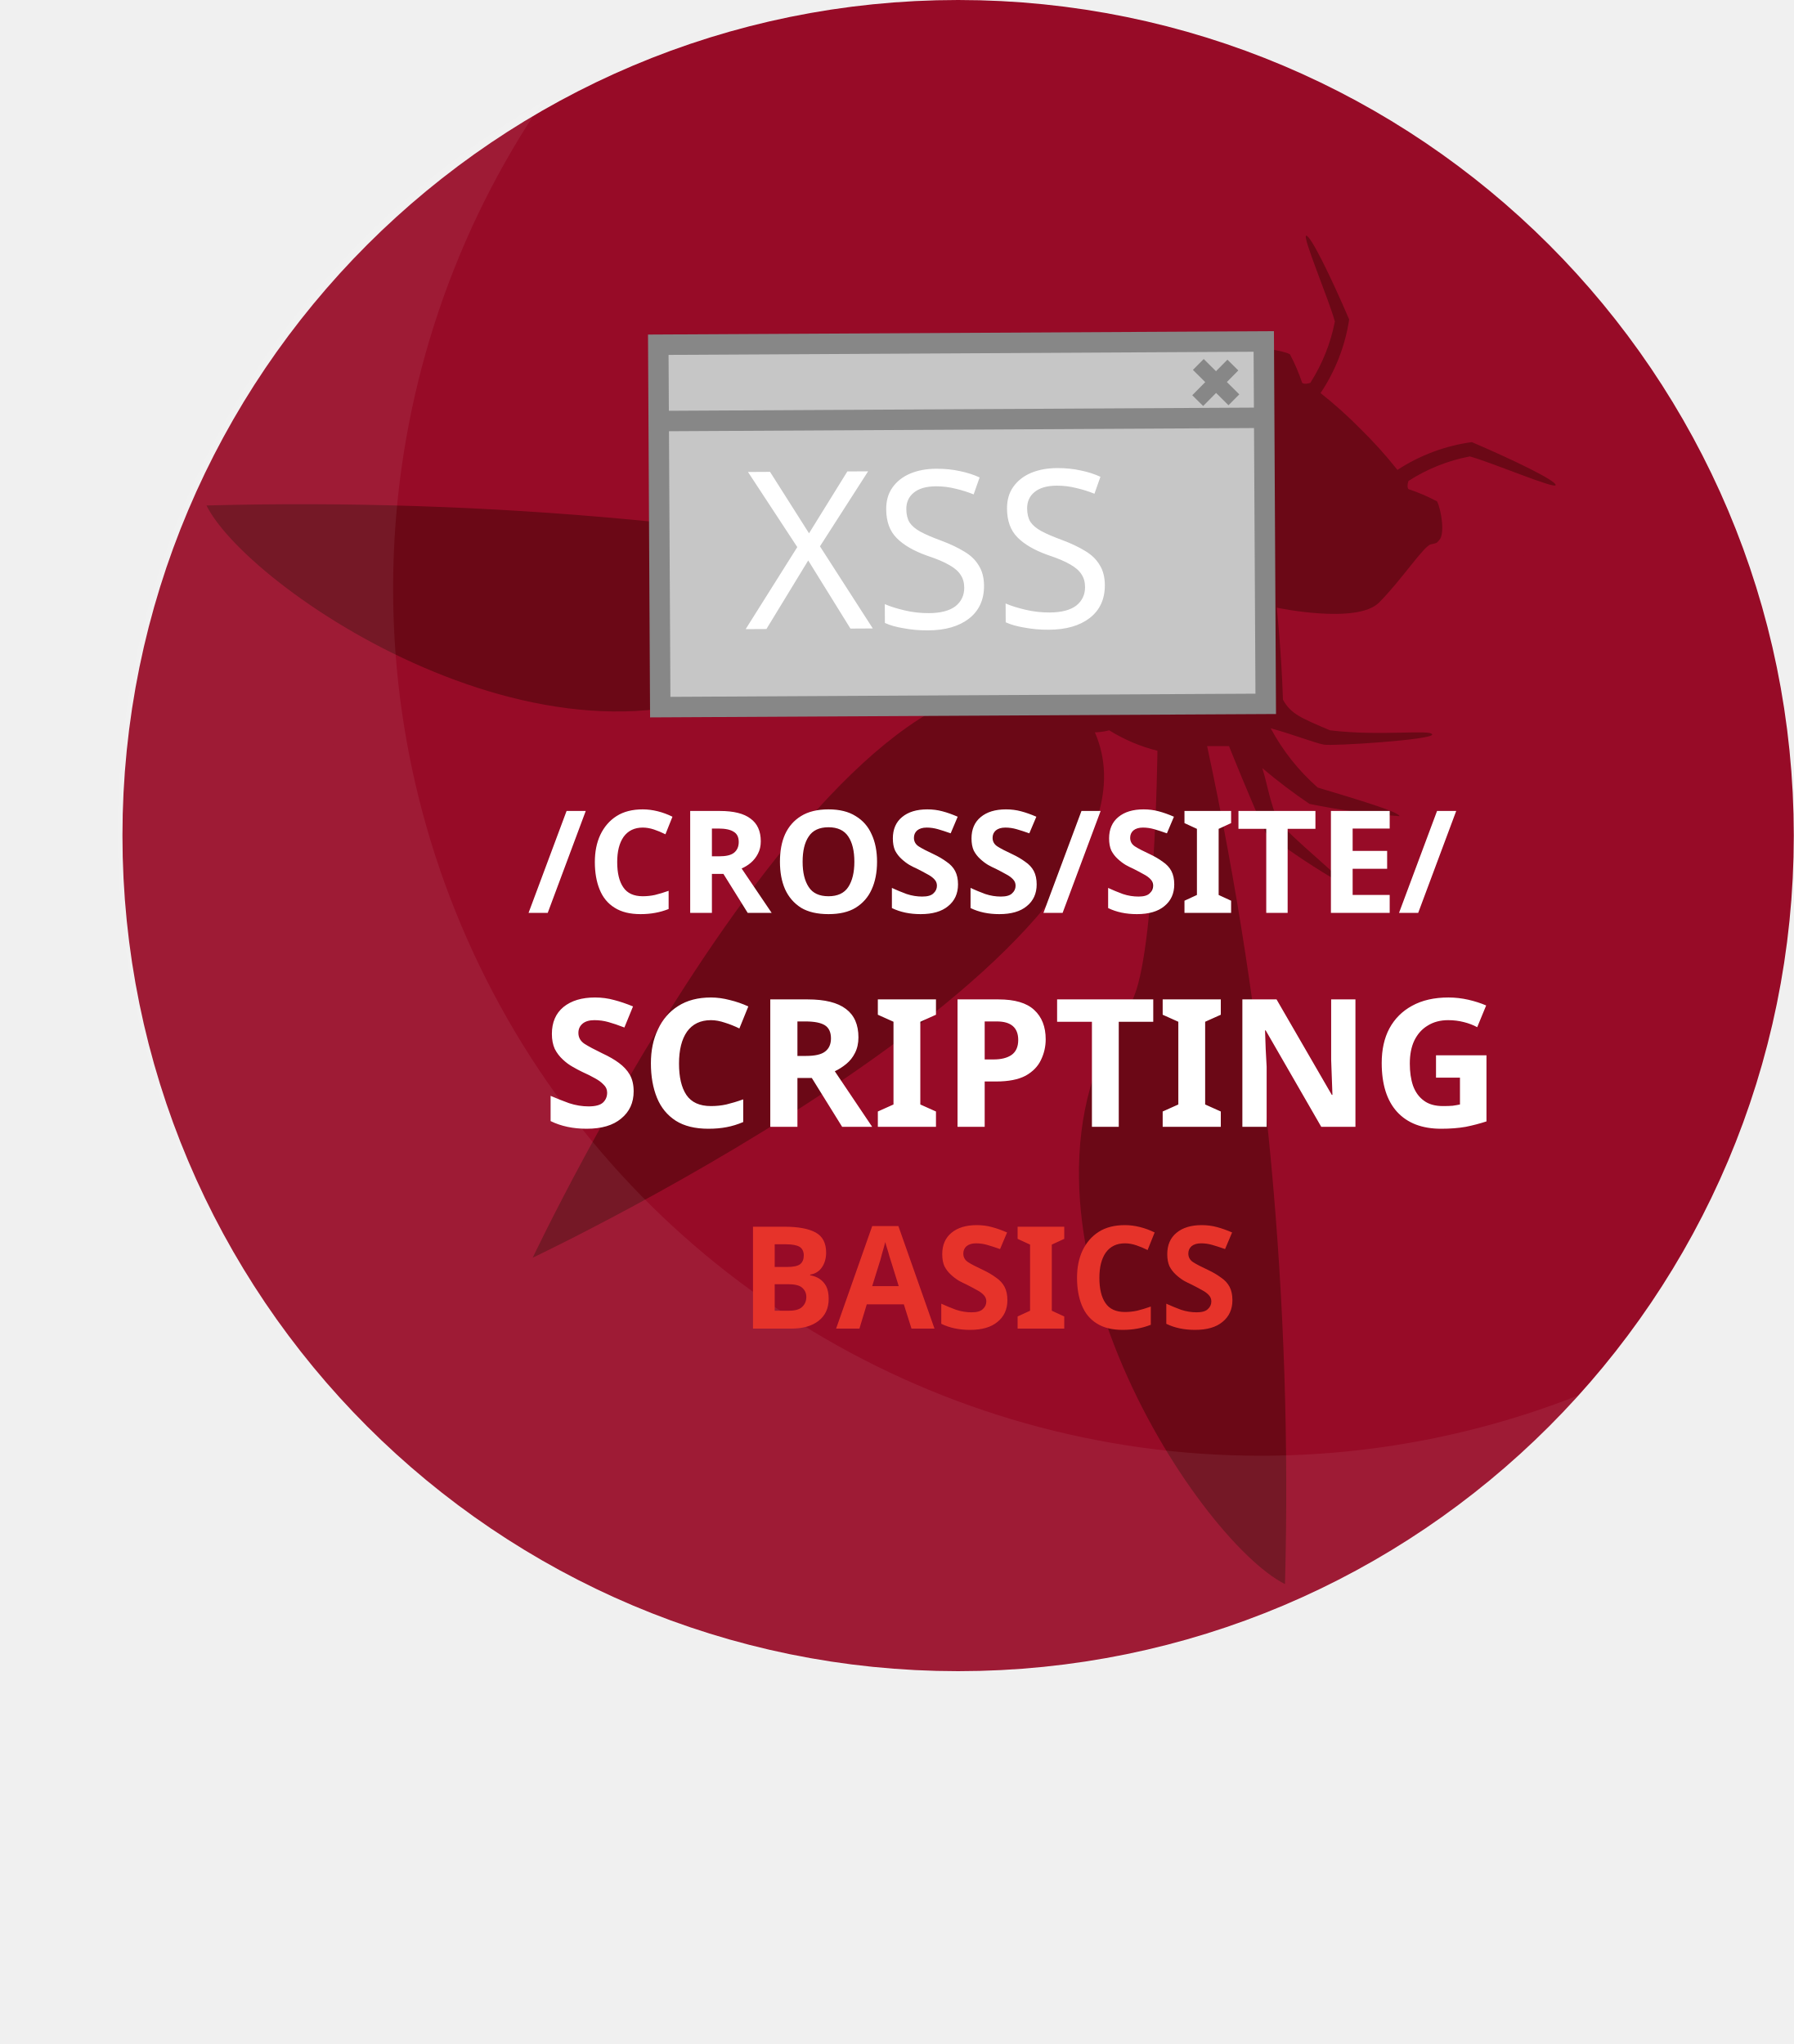
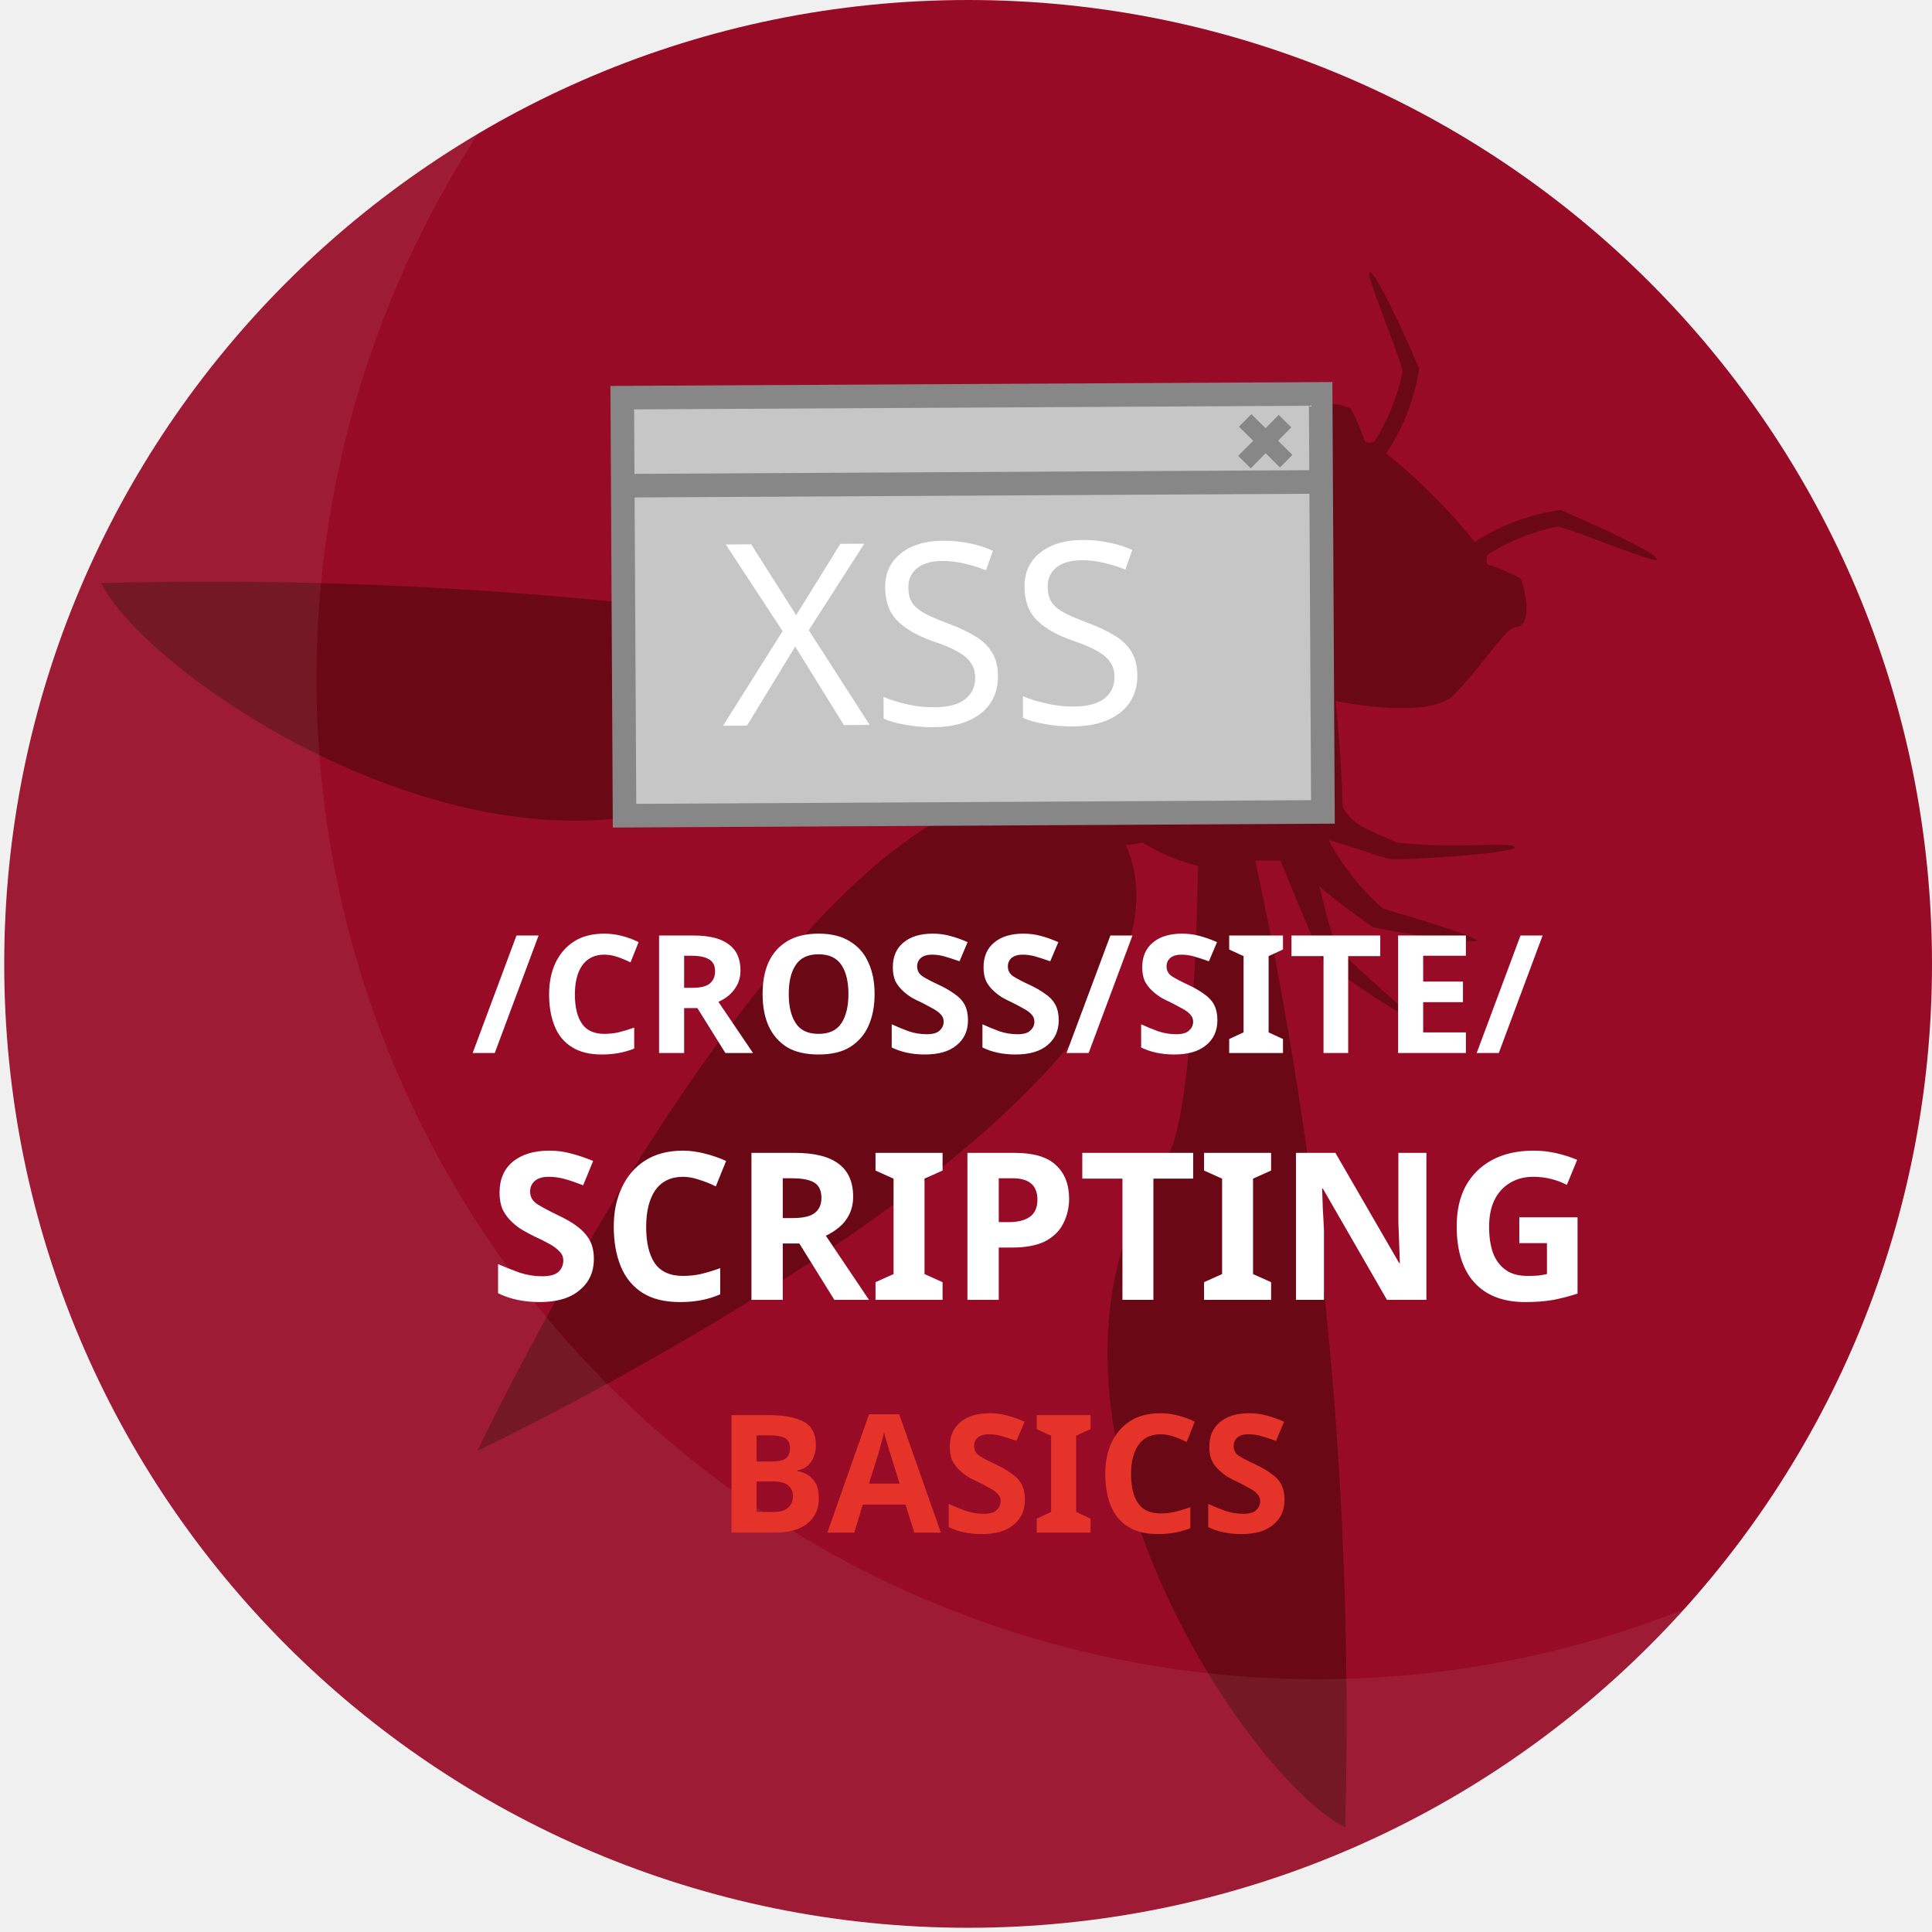
- <svg xmlns="http://www.w3.org/2000/svg" viewBox="0 0 87.75 100">
-   <defs>
-     <style>.cls-1{fill:none;}.cls-2{clip-path:url(#clip-path);}.cls-3{fill:#970b27;stroke:#970b27;stroke-width:10px;}.cls-3,.cls-5,.cls-6,.cls-8{stroke-miterlimit:10;}.cls-4{fill:#6b0816;}.cls-5{fill:#c6c6c6;}.cls-5,.cls-6,.cls-8{stroke:#878787;}.cls-10,.cls-6,.cls-7,.cls-8,.cls-9{fill:#fff;}.cls-7{font-size:10.77px;font-family:HalisR-SBlack, Halis R;}.cls-8{stroke-width:0.75px;}.cls-9{opacity:0.07;}.cls-10,.cls-12{font-size:6.98px;font-family:Hind-SemiBold, Hind;font-weight:700;}.cls-11{font-size:8.73px;}.cls-12{fill:#e6332a;}</style>
+ <svg xmlns="http://www.w3.org/2000/svg" viewBox="0 0 97.207 97.192" version="1.1" id="svg391" width="97.207" height="97.192">
+   <defs id="defs359">
+     <style id="style354">.cls-1{fill:none;}.cls-2{clip-path:url(#clip-path);}.cls-3{fill:#970b27;stroke:#970b27;stroke-width:10px;}.cls-3,.cls-5,.cls-6,.cls-8{stroke-miterlimit:10;}.cls-4{fill:#6b0816;}.cls-5{fill:#c6c6c6;}.cls-5,.cls-6,.cls-8{stroke:#878787;}.cls-10,.cls-6,.cls-7,.cls-8,.cls-9{fill:#fff;}.cls-7{font-size:10.77px;font-family:HalisR-SBlack, Halis R;}.cls-8{stroke-width:0.75px;}.cls-9{opacity:0.07;}.cls-10,.cls-12{font-size:6.98px;font-family:Hind-SemiBold, Hind;font-weight:700;}.cls-11{font-size:8.73px;}.cls-12{fill:#e6332a;}</style>
    <clipPath id="clip-path" transform="translate(0 -0.37)">
-       <circle class="cls-1" cx="46.86" cy="41.1" r="41.1" />
+       <circle class="cls-1" cx="46.86" cy="41.1" r="41.1" id="circle356" style="fill:none" />
+     </clipPath>
+     <clipPath clipPathUnits="userSpaceOnUse" id="clipPath5233">
+       <ellipse style="display:inline;opacity:1;vector-effect:none;fill:none;fill-opacity:1;stroke:#000000;stroke-width:0.01;stroke-linecap:butt;stroke-linejoin:miter;stroke-miterlimit:4;stroke-dasharray:none;stroke-dashoffset:0;stroke-opacity:1" id="ellipse5235" cx="46.872" cy="41.236" rx="41.061" ry="41.06" />
    </clipPath>
  </defs>
-   <g id="Ebene_2" data-name="Ebene 2">
-     <g id="Ebene_2-2" data-name="Ebene 2">
-       <g class="cls-2">
-         <circle class="cls-3" cx="46.87" cy="40.88" r="35.88" />
-         <path class="cls-4" d="M66.56,21.36a21.42,21.42,0,0,1,1.8,2A8.82,8.82,0,0,1,72,22c2.1.9,4.11,1.88,4.1,2.1s-3.1-1.1-4.2-1.4a8.46,8.46,0,0,0-3,1.2c-.1.3,0,.4,0,.4a9,9,0,0,1,1.4.6c.2.4.4,1.6.1,1.9-.1.1-.06.14-.4.2s-1.46,1.77-2.54,2.85-5,.25-5,.25.23,2.25.3,4.5c.39.71.9.9,2.3,1.5,2.5.3,4.91-.06,5,.2s-4.86.58-5.3.5-1.5-.5-2.6-.8a10.44,10.44,0,0,0,2.3,2.9c2,.6,4,1.2,4,1.4a33.21,33.21,0,0,1-4.4-.6,26.76,26.76,0,0,1-2.31-1.75c.26.77.47,2.31,1,2.85,1.35,1.35,3.1,2.7,2.94,2.83a35.7,35.7,0,0,1-3.77-2.5c-.72-1.56-1.8-4.26-1.8-4.26H59.05a172.74,172.74,0,0,1,3.81,41C58.54,75.7,48,59.76,55.27,49.51c1.23-1.72,1.35-12.41,1.35-12.41a8.28,8.28,0,0,1-2.36-1,3.14,3.14,0,0,1-.7.1c4.59,10.52-27.5,25.7-27.5,25.7s15.18-32.09,25.7-27.5a2.59,2.59,0,0,1,.1-.7,8.19,8.19,0,0,1-1-2.37s-10.7.13-12.41,1.35c-10.26,7.29-26.19-3.27-28.35-7.58a173.16,173.16,0,0,1,41,3.8V27.78S48.39,26.7,46.83,26a34.84,34.84,0,0,1-2.5-3.78c.13-.15,1.48,1.6,2.83,2.95.54.54,2.07.75,2.85,1a24.46,24.46,0,0,1-1.75-2.31,33.21,33.21,0,0,1-.6-4.4c.2,0,.8,2,1.4,4a10.44,10.44,0,0,0,2.9,2.3c-.3-1.1-.7-2.1-.8-2.6s.24-5.39.5-5.3-.1,2.5.2,5c.6,1.4.79,1.9,1.5,2.3,2.24.07,4.5.3,4.5.3s-.84-3.88.24-5S60.9,18.3,61,18s.1-.3.2-.4c.3-.3,1.5-.1,1.9.1a9,9,0,0,1,.6,1.4s.1.1.4,0a8.65,8.65,0,0,0,1.2-3c-.3-1.1-1.62-4.2-1.4-4.2s1.2,2,2.1,4.1a8.87,8.87,0,0,1-1.4,3.6A21.42,21.42,0,0,1,66.56,21.36Z" transform="translate(0 -0.37)" />
-         <rect class="cls-5" x="32.25" y="17.15" width="29.62" height="17.73" transform="translate(-0.14 -0.11) rotate(-0.31)" />
-         <line class="cls-6" x1="32.22" y1="20.6" x2="61.6" y2="20.44" />
-         <text class="cls-7" transform="translate(36.43 30.78) rotate(-0.31)">XSS</text>
-         <line class="cls-8" x1="58.62" y1="17.83" x2="60.36" y2="19.56" />
-         <line class="cls-8" x1="60.31" y1="17.86" x2="58.59" y2="19.6" />
-         <path class="cls-9" d="M61.65,71.59a42.43,42.43,0,0,1-35-66.4A42.44,42.44,0,1,0,77.48,68.53,42.34,42.34,0,0,1,61.65,71.59Z" transform="translate(0 -0.37)" />
-         <text class="cls-10" transform="translate(25.81 44.66)">/CROSS/SITE/<tspan class="cls-11">
-             <tspan x="0.72" y="10.47">SCRIPTING</tspan>
+   <g id="Ebene_2" data-name="Ebene 2" transform="translate(2.416067,7.658383)">
+     <g id="Ebene_2-2" data-name="Ebene 2" transform="matrix(1.186335,0,0,1.186335,-9.309822,-7.658383)">
+       <g class="cls-2" clip-path="url(#clip-path)" id="g387">
+         <circle class="cls-3" cx="46.87" cy="40.88" r="35.88" id="circle363" style="fill:#970b27;stroke:#970b27;stroke-width:10px;stroke-miterlimit:10" />
+         <path class="cls-4" d="m 66.56,21.36 a 21.42,21.42 0 0 1 1.8,2 A 8.82,8.82 0 0 1 72,22 c 2.1,0.9 4.11,1.88 4.1,2.1 C 76.09,24.32 73,23 71.9,22.7 a 8.46,8.46 0 0 0 -3,1.2 c -0.1,0.3 0,0.4 0,0.4 a 9,9 0 0 1 1.4,0.6 c 0.2,0.4 0.4,1.6 0.1,1.9 -0.1,0.1 -0.06,0.14 -0.4,0.2 -0.34,0.06 -1.46,1.77 -2.54,2.85 -1.08,1.08 -5,0.25 -5,0.25 0,0 0.23,2.25 0.3,4.5 0.39,0.71 0.9,0.9 2.3,1.5 2.5,0.3 4.91,-0.06 5,0.2 0.09,0.26 -4.86,0.58 -5.3,0.5 -0.44,-0.08 -1.5,-0.5 -2.6,-0.8 a 10.44,10.44 0 0 0 2.3,2.9 c 2,0.6 4,1.2 4,1.4 a 33.21,33.21 0 0 1 -4.4,-0.6 26.76,26.76 0 0 1 -2.31,-1.75 c 0.26,0.77 0.47,2.31 1,2.85 1.35,1.35 3.1,2.7 2.94,2.83 a 35.7,35.7 0 0 1 -3.77,-2.5 c -0.72,-1.56 -1.8,-4.26 -1.8,-4.26 h -1.07 a 172.74,172.74 0 0 1 3.81,41 C 58.54,75.7 48,59.76 55.27,49.51 56.5,47.79 56.62,37.1 56.62,37.1 a 8.28,8.28 0 0 1 -2.36,-1 3.14,3.14 0 0 1 -0.7,0.1 c 4.59,10.52 -27.5,25.7 -27.5,25.7 0,0 15.18,-32.09 25.7,-27.5 a 2.59,2.59 0 0 1 0.1,-0.7 8.19,8.19 0 0 1 -1,-2.37 c 0,0 -10.7,0.13 -12.41,1.35 C 28.19,39.97 12.26,29.41 10.1,25.1 a 173.16,173.16 0 0 1 41,3.8 v -1.12 c 0,0 -2.71,-1.08 -4.27,-1.78 a 34.84,34.84 0 0 1 -2.5,-3.78 c 0.13,-0.15 1.48,1.6 2.83,2.95 0.54,0.54 2.07,0.75 2.85,1 a 24.46,24.46 0 0 1 -1.75,-2.31 33.21,33.21 0 0 1 -0.6,-4.4 c 0.2,0 0.8,2 1.4,4 a 10.44,10.44 0 0 0 2.9,2.3 c -0.3,-1.1 -0.7,-2.1 -0.8,-2.6 -0.1,-0.5 0.24,-5.39 0.5,-5.3 0.26,0.09 -0.1,2.5 0.2,5 0.6,1.4 0.79,1.9 1.5,2.3 2.24,0.07 4.5,0.3 4.5,0.3 0,0 -0.84,-3.88 0.24,-5 1.08,-1.12 2.8,-2.16 2.9,-2.46 0.1,-0.3 0.1,-0.3 0.2,-0.4 0.3,-0.3 1.5,-0.1 1.9,0.1 a 9,9 0 0 1 0.6,1.4 c 0,0 0.1,0.1 0.4,0 a 8.65,8.65 0 0 0 1.2,-3 C 65,15 63.68,11.9 63.9,11.9 c 0.22,0 1.2,2 2.1,4.1 a 8.87,8.87 0 0 1 -1.4,3.6 21.42,21.42 0 0 1 1.96,1.76 z" transform="translate(0,-0.37)" id="path365" style="fill:#6b0816" />
+         <rect class="cls-5" x="32.25" y="17.15" width="29.62" height="17.73" transform="rotate(-0.31,-20.40071,25.82045)" id="rect367" style="fill:#c6c6c6;stroke:#878787;stroke-miterlimit:10" />
+         <line class="cls-6" x1="32.22" y1="20.6" x2="61.6" y2="20.44" id="line369" style="fill:#ffffff;stroke:#878787;stroke-miterlimit:10" />
+         <text class="cls-7" transform="rotate(-0.31,5707.118,-6717.772)" id="text371" style="font-size:10.77px;font-family:HalisR-SBlack, 'Halis R';fill:#ffffff">XSS</text>
+         <line class="cls-8" x1="58.62" y1="17.83" x2="60.36" y2="19.56" id="line373" style="fill:#ffffff;stroke:#878787;stroke-width:0.75px;stroke-miterlimit:10" />
+         <line class="cls-8" x1="60.31" y1="17.86" x2="58.59" y2="19.6" id="line375" style="fill:#ffffff;stroke:#878787;stroke-width:0.75px;stroke-miterlimit:10" />
+         <path class="cls-9" d="m 61.65,71.59 a 42.43,42.43 0 0 1 -35,-66.4 42.44,42.44 0 1 0 50.83,63.34 42.34,42.34 0 0 1 -15.83,3.06 z" transform="translate(0,-0.37)" id="path377" style="opacity:0.07;fill:#ffffff" clip-path="url(#clipPath5233)" />
+         <text class="cls-10" transform="translate(25.81,44.66)" id="text383" style="font-weight:700;font-size:6.98px;font-family:Hind-SemiBold, Hind;fill:#ffffff">/CROSS/SITE/<tspan class="cls-11" id="tspan381" style="font-size:8.73px">
+             <tspan x="0.72" y="10.47" id="tspan379">SCRIPTING</tspan>
          </tspan>
        </text>
-         <text class="cls-12" transform="translate(36.21 65)">BASICS</text>
+         <text class="cls-12" transform="translate(36.21,65)" id="text385" style="font-weight:700;font-size:6.98px;font-family:Hind-SemiBold, Hind;fill:#e6332a">BASICS</text>
      </g>
    </g>
  </g>
+   <g id="layer9" transform="translate(2.416067,7.658383)" />
+   <g id="layer10" transform="translate(2.416067,7.658383)" />
</svg>
